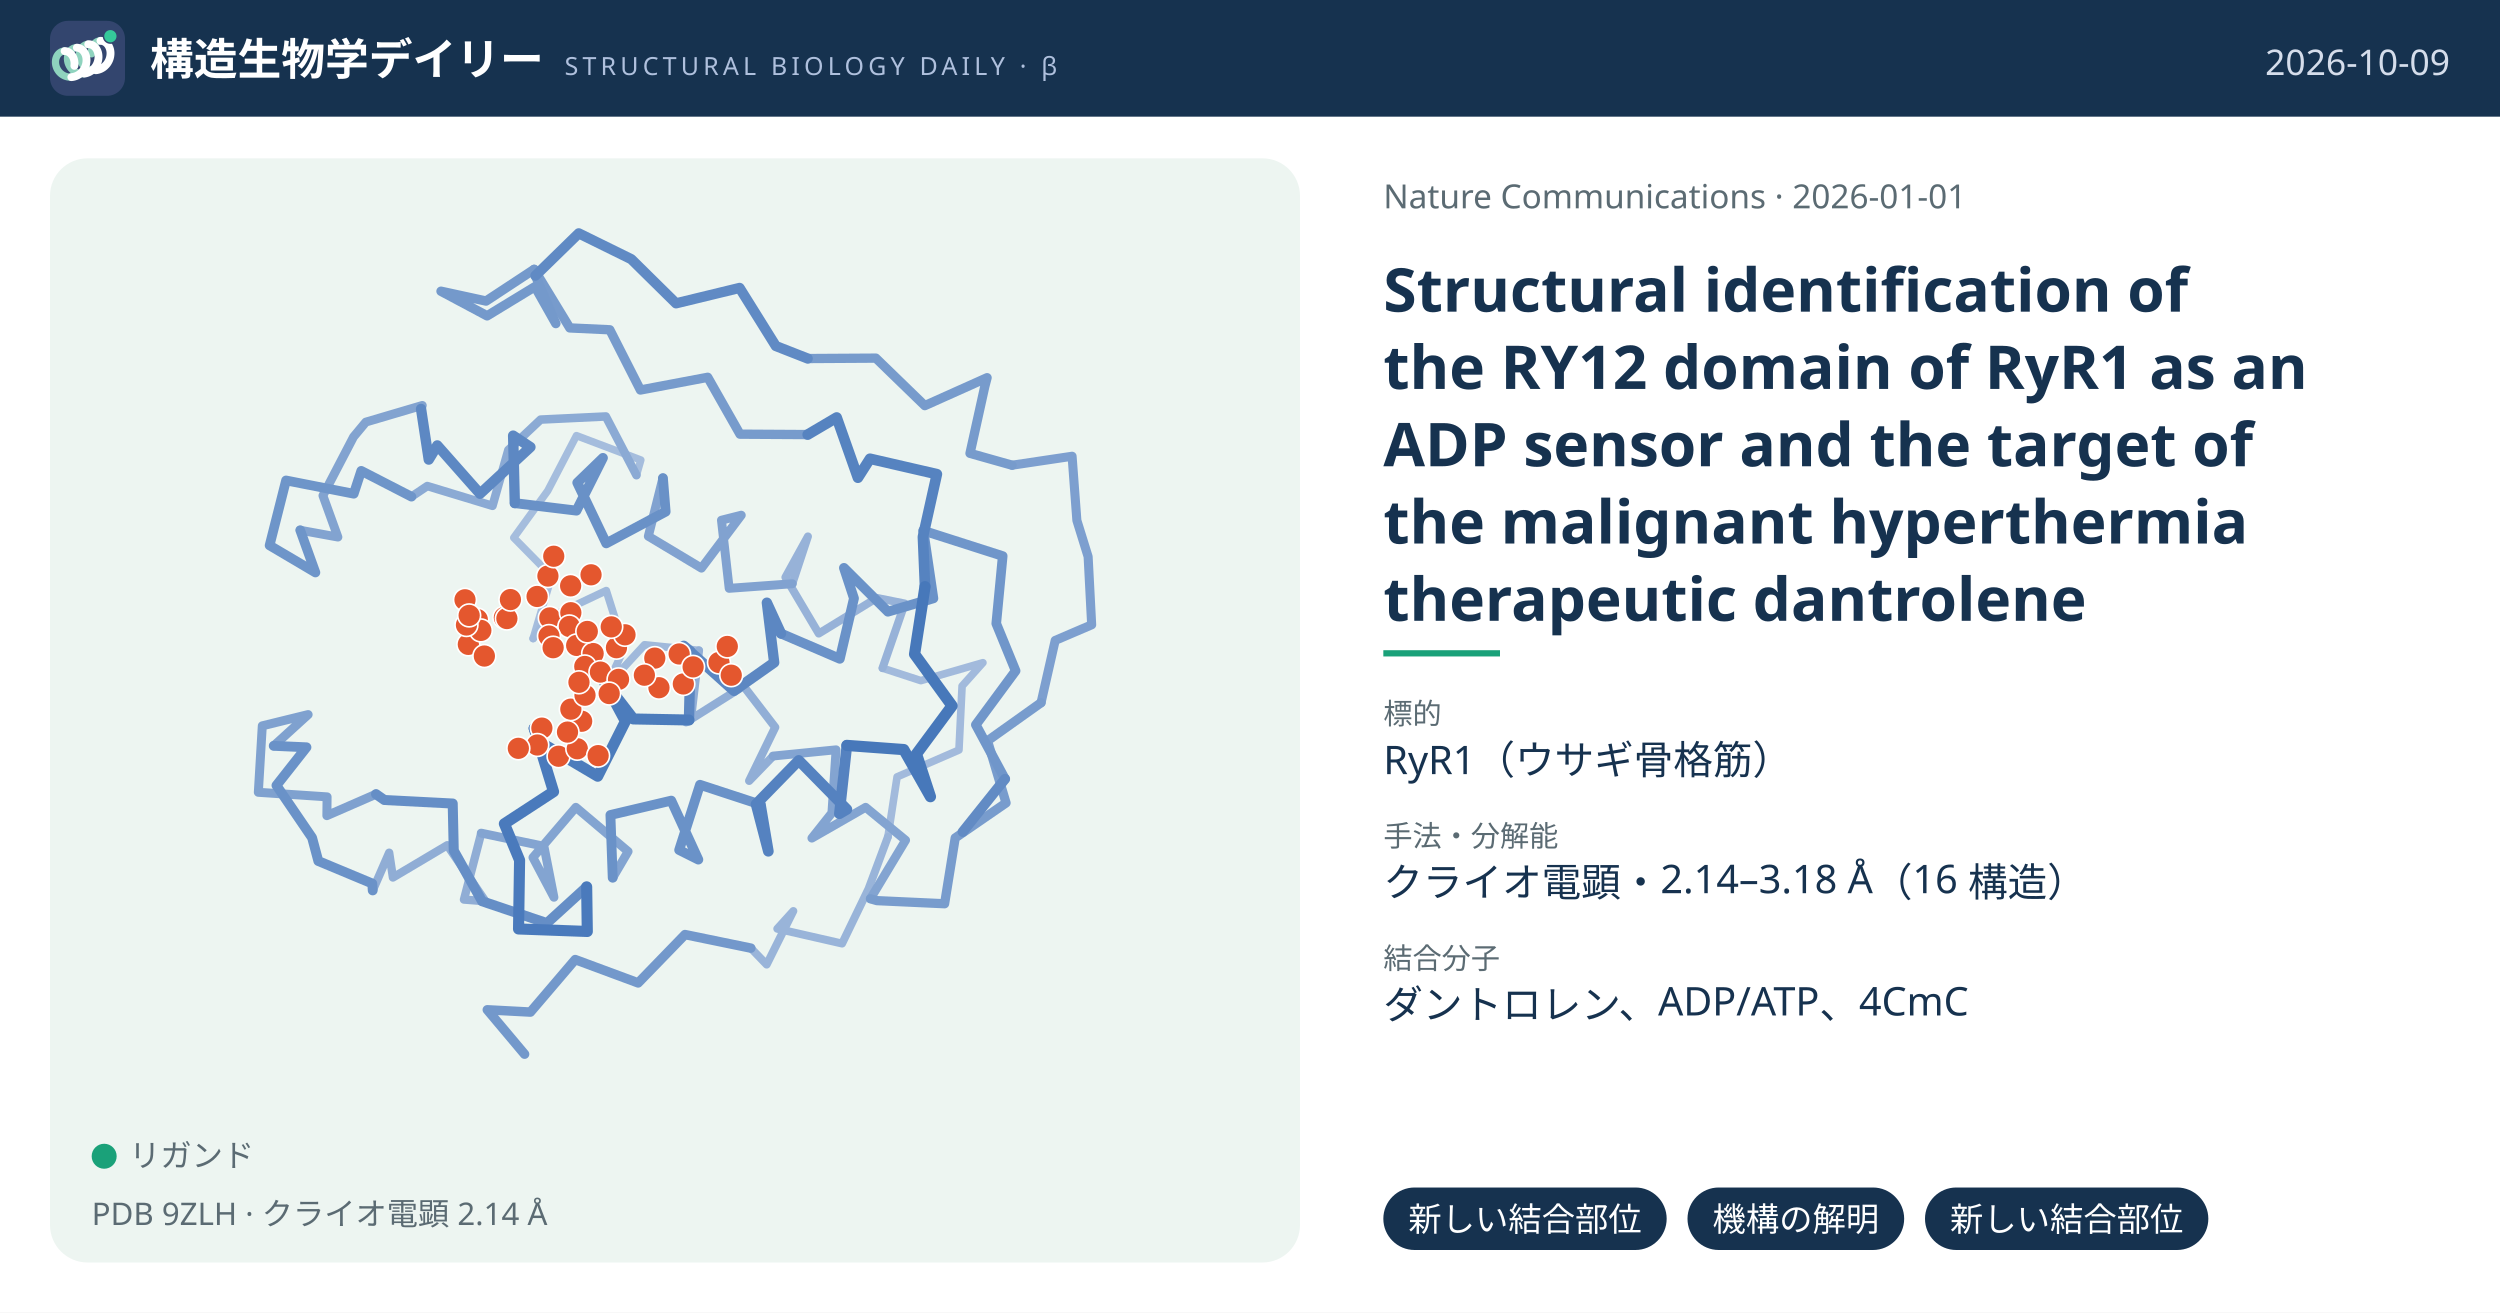
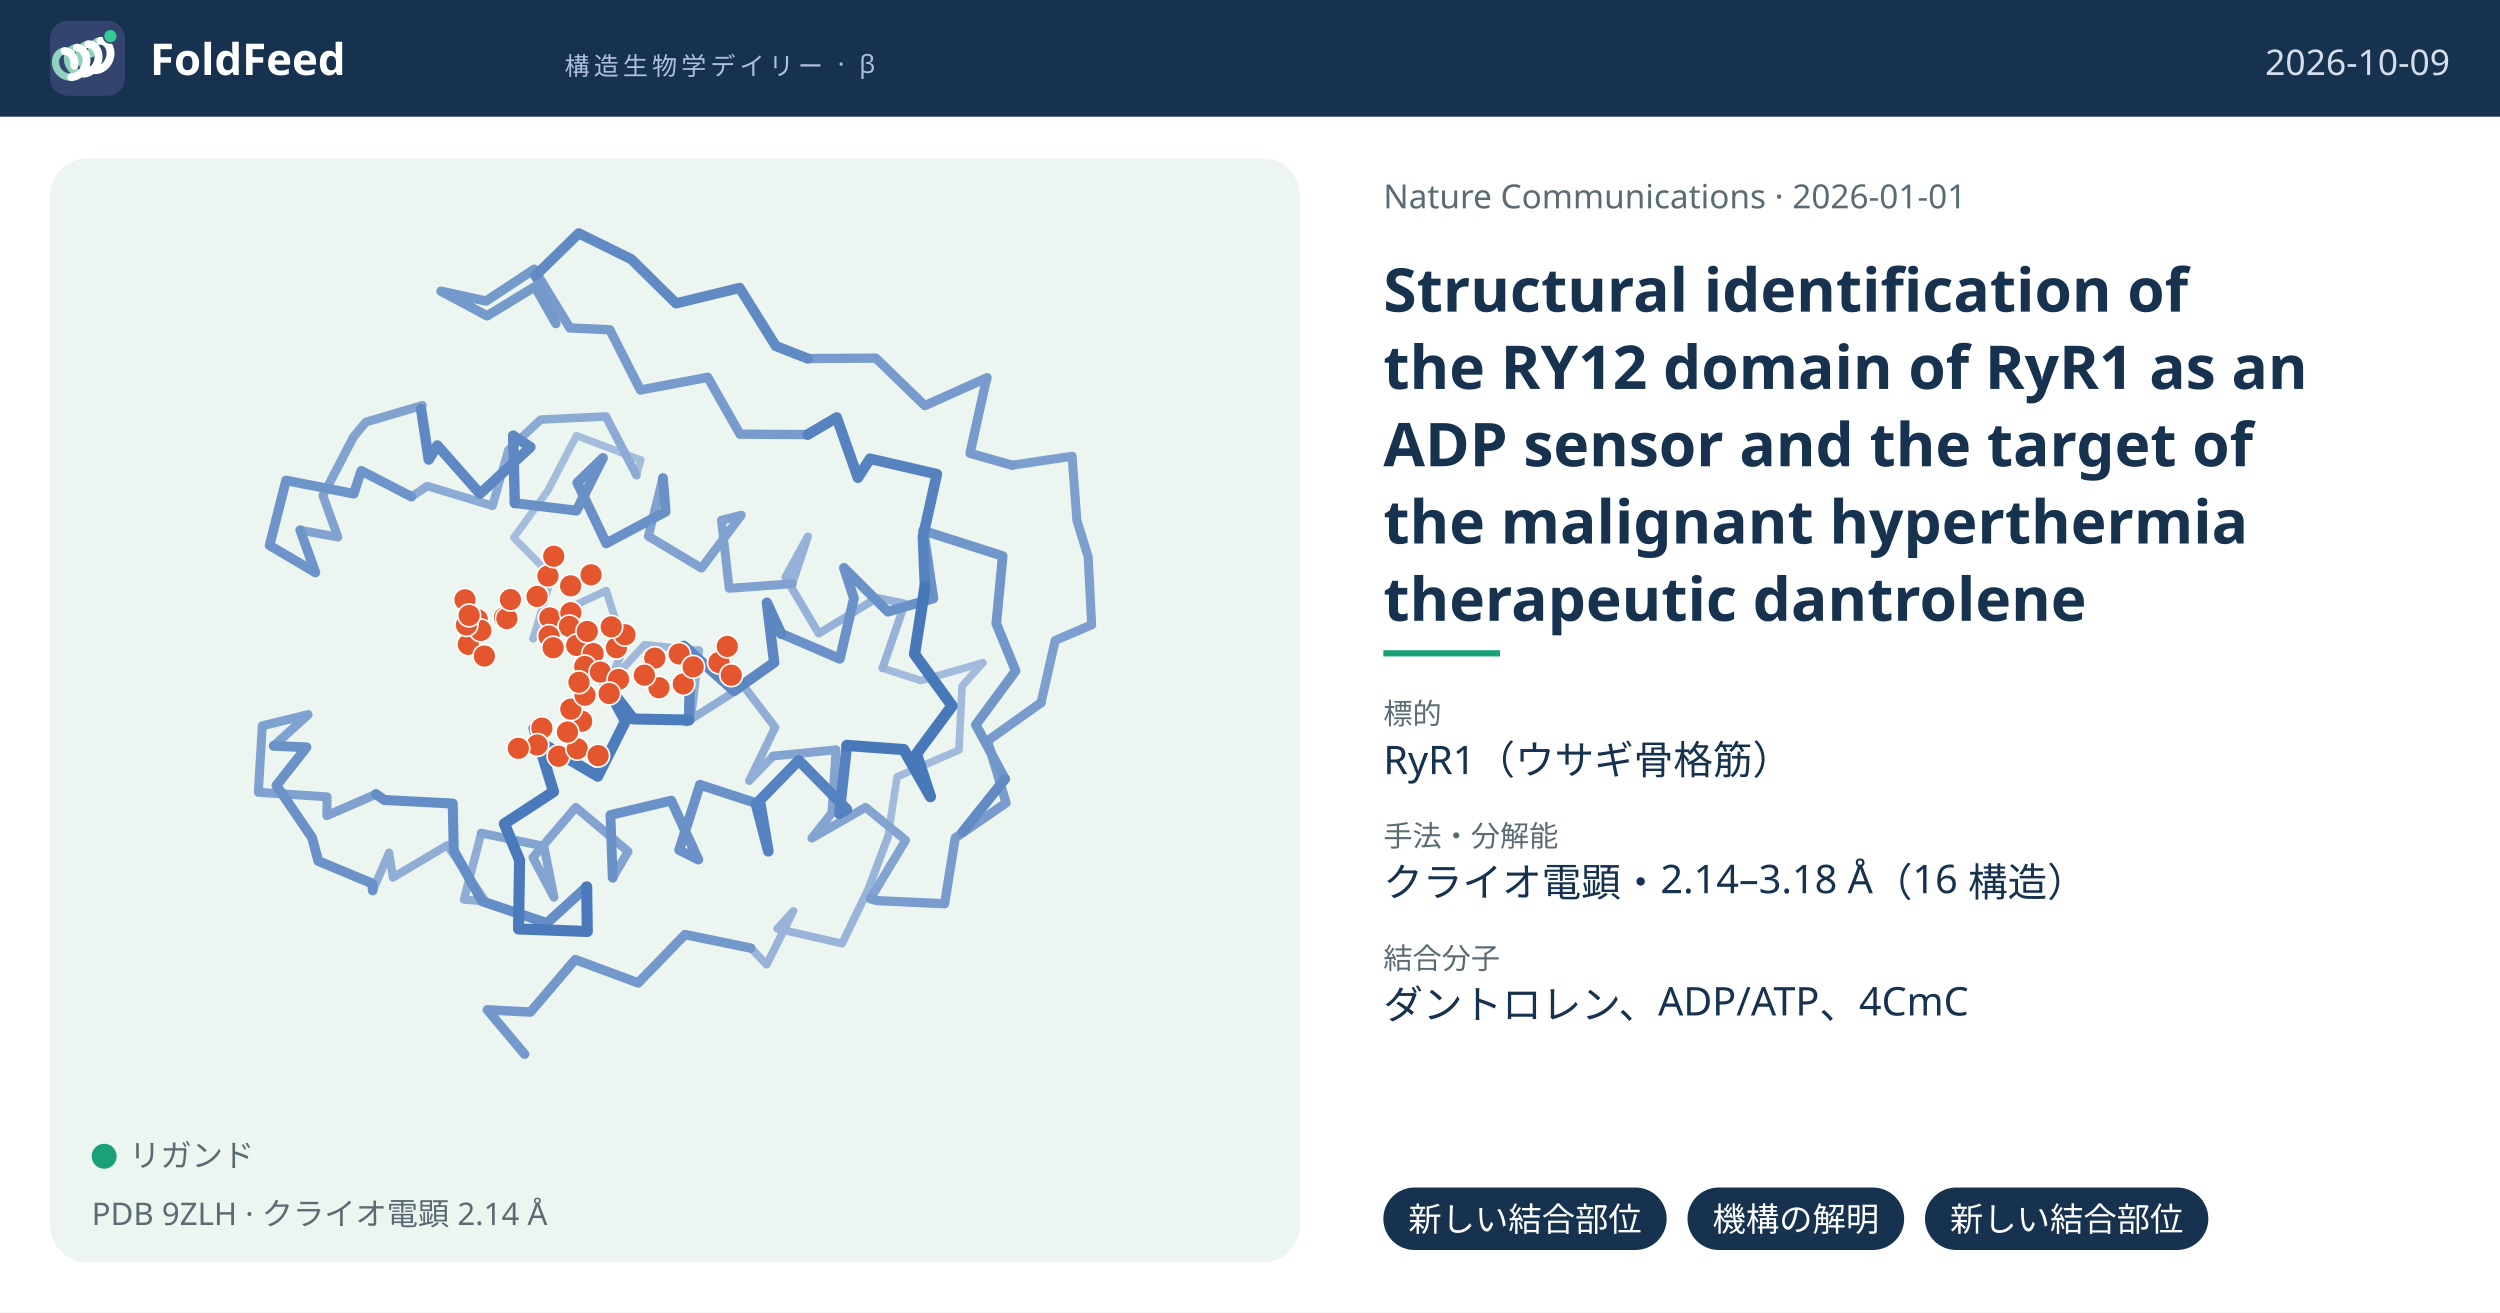
<svg xmlns="http://www.w3.org/2000/svg" width="1200" height="630" viewBox="0 0 1200 630" font-family="'Hiragino Sans','Hiragino Kaku Gothic ProN','Noto Sans JP','Yu Gothic',Meiryo,sans-serif">
  <rect width="1200" height="630" fill="#FFFFFF" />
  <rect width="1200" height="56" fill="#16324F" />
  <rect x="24" y="10" width="36" height="36" rx="8.64" fill="#33456E" />
  <path d="M31.02,24.52L30.59,24.55M30.59,24.55L30.18,24.61M30.18,24.61L29.77,24.73M29.77,24.73L29.37,24.89M29.37,24.89L28.99,25.10M28.99,25.10L28.63,25.35M28.63,25.35L28.28,25.64M28.28,25.64L27.97,25.96M27.97,25.96L27.68,26.33M27.68,26.33L27.42,26.72M27.42,26.72L27.20,27.15M27.20,27.15L27.01,27.61M27.01,27.61L26.85,28.08M26.85,28.08L26.74,28.58M26.74,28.58L26.66,29.10M26.66,29.10L26.63,29.62M26.63,29.62L26.64,30.16M26.64,30.16L26.69,30.70M26.69,30.70L26.78,31.24M26.78,31.24L26.92,31.78M26.92,31.78L27.09,32.31M27.09,32.31L27.31,32.83M27.31,32.83L27.57,33.33M27.57,33.33L27.87,33.81M27.87,33.81L28.20,34.27M28.20,34.27L28.57,34.71M28.57,34.71L28.98,35.12M28.98,35.12L29.41,35.49M29.41,35.49L29.88,35.83M29.88,35.83L30.36,36.13M30.36,36.13L30.88,36.39M30.88,36.39L31.41,36.61M31.41,36.61L31.96,36.78M31.96,36.78L32.52,36.91M32.52,36.91L33.09,36.99M33.09,36.99L33.67,37.03M33.67,37.03L34.25,37.02M36.90,22.88L36.48,22.89M36.48,22.89L36.06,22.94M36.06,22.94L35.64,23.05M35.64,23.05L35.24,23.20M35.24,23.20L34.86,23.39M34.86,23.39L34.49,23.63M34.49,23.63L34.14,23.90M34.14,23.90L33.82,24.22M33.82,24.22L33.52,24.57M33.52,24.57L33.25,24.96M33.25,24.96L33.02,25.38M33.02,25.38L32.82,25.83M32.82,25.83L32.65,26.30M32.65,26.30L32.53,26.79M32.53,26.79L32.44,27.30M32.44,27.30L32.40,27.83M32.40,27.83L32.39,28.36M32.39,28.36L32.43,28.90M32.43,28.90L32.51,29.44M32.51,29.44L32.63,29.98M32.63,29.98L32.80,30.51M32.80,30.51L33.01,31.03M33.01,31.03L33.25,31.54M33.25,31.54L33.54,32.03M33.54,32.03L33.86,32.50M33.86,32.50L34.22,32.94M34.22,32.94L34.62,33.36M34.62,33.36L35.04,33.74M35.04,33.74L35.50,34.09M35.50,34.09L35.98,34.40M35.98,34.40L36.49,34.67M36.49,34.67L37.01,34.90M37.01,34.90L37.56,35.09M37.56,35.09L38.12,35.23M38.12,35.23L38.68,35.33M38.68,35.33L39.26,35.38M39.26,35.38L39.84,35.38M39.84,35.38L40.42,35.33M42.36,21.24L41.93,21.28M41.93,21.28L41.52,21.37M41.52,21.37L41.12,21.50M41.12,21.50L40.72,21.68M40.72,21.68L40.35,21.91M40.35,21.91L40.00,22.17M40.00,22.17L39.67,22.48M39.67,22.48L39.36,22.82M39.36,22.82L39.09,23.20M39.09,23.20L38.84,23.61M38.84,23.61L38.63,24.05M38.63,24.05L38.46,24.52M38.46,24.52L38.32,25.00M38.32,25.00L38.22,25.51M38.22,25.51L38.17,26.03M38.17,26.03L38.15,26.56M38.15,26.56L38.18,27.10M38.18,27.10L38.24,27.64M38.24,27.64L38.35,28.18M38.35,28.18L38.51,28.71M38.51,28.71L38.70,29.24M38.70,29.24L38.94,29.75M38.94,29.75L39.21,30.25M39.21,30.25L39.53,30.72M39.53,30.72L39.88,31.17M39.88,31.17L40.26,31.60M40.26,31.60L40.68,31.99M40.68,31.99L41.13,32.35M41.13,32.35L41.60,32.67M41.60,32.67L42.10,32.95M42.10,32.95L42.62,33.20M42.62,33.20L43.16,33.40M43.16,33.40L43.72,33.55M43.72,33.55L44.28,33.66M44.28,33.66L44.86,33.72M44.86,33.72L45.43,33.74M45.43,33.74L46.01,33.71M48.24,19.59L47.81,19.62M47.81,19.62L47.40,19.69M47.40,19.69L46.99,19.81M46.99,19.81L46.59,19.98M46.59,19.98L46.22,20.19M46.22,20.19L45.86,20.45M45.86,20.45L45.52,20.74M45.52,20.74L45.21,21.08M45.21,21.08L44.92,21.45M44.92,21.45L44.67,21.85M44.67,21.85L44.45,22.28M44.45,22.28L44.26,22.74M44.26,22.74L44.12,23.22M44.12,23.22L44.01,23.72M44.01,23.72L43.94,24.23M43.94,24.23L43.91,24.76M43.91,24.76L43.92,25.30M43.92,25.30L43.98,25.84" stroke="#8FD3BE" stroke-width="3.48" stroke-linecap="round" fill="none" />
  <path d="M35.70,31.60L35.76,31.02M35.76,31.02L35.77,30.43M35.77,30.43L35.74,29.86M35.74,29.86L35.67,29.30M35.67,29.30L35.56,28.76M35.56,28.76L35.42,28.23M35.42,28.23L35.23,27.73M35.23,27.73L35.01,27.25M35.01,27.25L34.76,26.81M34.76,26.81L34.47,26.39M34.47,26.39L34.16,26.02M34.16,26.02L33.82,25.68M33.82,25.68L33.46,25.38M33.46,25.38L33.09,25.12M33.09,25.12L32.69,24.91M32.69,24.91L32.28,24.74M32.28,24.74L31.87,24.62M31.87,24.62L31.44,24.55M31.44,24.55L31.02,24.52M34.25,37.02L34.82,36.96M34.82,36.96L35.40,36.85M35.40,36.85L35.96,36.70M35.96,36.70L36.52,36.50M36.52,36.50L37.06,36.25M37.06,36.25L37.58,35.97M37.58,35.97L38.08,35.64M38.08,35.64L38.55,35.27M38.55,35.27L39.00,34.87M39.00,34.87L39.42,34.43M39.42,34.43L39.80,33.96M39.80,33.96L40.15,33.47M40.15,33.47L40.47,32.95M40.47,32.95L40.74,32.41M40.74,32.41L40.98,31.85M40.98,31.85L41.17,31.28M41.17,31.28L41.33,30.71M41.33,30.71L41.44,30.12M41.44,30.12L41.50,29.54M41.50,29.54L41.53,28.95M41.53,28.95L41.51,28.38M41.51,28.38L41.46,27.81M41.46,27.81L41.36,27.26M41.36,27.26L41.22,26.73M41.22,26.73L41.05,26.22M41.05,26.22L40.84,25.74M40.84,25.74L40.59,25.28M40.59,25.28L40.32,24.86M40.32,24.86L40.01,24.47M40.01,24.47L39.68,24.12M39.68,24.12L39.33,23.81M39.33,23.81L38.96,23.54M38.96,23.54L38.56,23.32M38.56,23.32L38.16,23.14M38.16,23.14L37.75,23.01M37.75,23.01L37.32,22.92M37.32,22.92L36.90,22.88M40.42,35.33L41.00,35.24M41.00,35.24L41.56,35.10M41.56,35.10L42.12,34.91M42.12,34.91L42.67,34.68M42.67,34.68L43.19,34.41M43.19,34.41L43.70,34.09M43.70,34.09L44.18,33.74M44.18,33.74L44.64,33.34M44.64,33.34L45.06,32.91M45.06,32.91L45.46,32.46M45.46,32.46L45.82,31.97M45.82,31.97L46.14,31.46M46.14,31.46L46.43,30.92M46.43,30.92L46.67,30.37M46.67,30.37L46.88,29.80M46.88,29.80L47.05,29.23M47.05,29.23L47.17,28.64M47.17,28.64L47.25,28.06M47.25,28.06L47.29,27.47M47.29,27.47L47.28,26.90M47.28,26.90L47.24,26.33M47.24,26.33L47.15,25.77M47.15,25.77L47.03,25.24M47.03,25.24L46.86,24.72M46.86,24.72L46.66,24.23M46.66,24.23L46.43,23.77M46.43,23.77L46.16,23.33M46.16,23.33L45.86,22.94M45.86,22.94L45.54,22.57M45.54,22.57L45.19,22.25M45.19,22.25L44.82,21.97M44.82,21.97L44.44,21.73M44.44,21.73L44.04,21.54M44.04,21.54L43.62,21.39M43.62,21.39L43.20,21.29M43.20,21.29L42.78,21.24M42.78,21.24L42.36,21.24M46.01,33.71L46.59,33.63M46.59,33.63L47.16,33.50M47.16,33.50L47.72,33.33M47.72,33.33L48.27,33.11M48.27,33.11L48.80,32.84M48.80,32.84L49.32,32.54M49.32,32.54L49.80,32.20M49.80,32.20L50.27,31.81M50.27,31.81L50.70,31.39M50.70,31.39L51.11,30.94M51.11,30.94L51.48,30.46M51.48,30.46L51.81,29.96M51.81,29.96L52.11,29.43M52.11,29.43L52.37,28.88M52.37,28.88L52.59,28.32M52.59,28.32L52.76,27.75M52.76,27.75L52.90,27.16M52.90,27.16L52.99,26.58M52.99,26.58L53.04,25.99M53.04,25.99L53.05,25.41M53.05,25.41L53.02,24.84M53.02,24.84L52.94,24.28M52.94,24.28L52.83,23.74M52.83,23.74L52.67,23.22M52.67,23.22L52.48,22.72M52.48,22.72L52.26,22.25M52.26,22.25L52.00,21.81M52.00,21.81L51.71,21.40M51.71,21.40L51.40,21.03M51.40,21.03L51.05,20.69M51.05,20.69L50.69,20.40M50.69,20.40L50.31,20.15M50.31,20.15L49.91,19.95M49.91,19.95L49.50,19.79M49.50,19.79L49.09,19.67M49.09,19.67L48.66,19.61M48.66,19.61L48.24,19.59" stroke="#FFFFFF" stroke-width="3.78" stroke-linecap="round" fill="none" />
  <circle cx="52.98" cy="17.38" r="3.31" fill="#35C99A" stroke="#33456E" stroke-width="0.72" />
-   <text x="72" y="36" font-size="21" font-weight="700" fill="#FFFFFF">構造生物学デイリー</text>
-   <text x="271" y="36" font-size="12" letter-spacing="2" fill="#AFC0DD">STRUCTURAL BIOLOGY DAILY · β</text>
+   <text x="72" y="36" font-size="21" font-weight="700" fill="#FFFFFF">FoldFeed</text>
+   <text x="271" y="36" font-size="12" letter-spacing="2" fill="#AFC0DD">構造生物学デイリー · β</text>
  <text x="1176" y="36" font-size="17" fill="#D5DDEB" text-anchor="end">2026-10-09</text>
  <rect x="24" y="76" width="600" height="530" rx="18" fill="#EDF5F1" />
  <g fill="none" stroke-linecap="round" stroke-linejoin="round">
    <polyline points="305.5,228.1 307.6,220.8 276.7,209.1 262.9,235.6 246.6,258.1 264.8,276.6 255.9,306.5" stroke="#a5bddd" stroke-width="3.60" />
    <polyline points="426.2,401.7 430.6,372.9 460.3,360.0 461.8,329.3 471.8,318.1 442.0,326.7 423.6,320.7" stroke="#a2badc" stroke-width="3.66" />
    <polyline points="255.9,306.5 262.4,297.0 291.0,283.5 299.7,311.0 291.4,329.0 309.4,309.5 335.5,312.2" stroke="#a0b9db" stroke-width="3.70" />
    <polyline points="360.4,455.1 368.0,463.0 380.8,437.3 373.1,445.8 404.2,452.9 416.9,426.6 426.2,401.7" stroke="#99b4d9" stroke-width="3.84" />
    <polyline points="423.6,320.7 434.3,289.7 420.9,287.0 393.0,304.1 377.0,277.1 387.8,257.5 380.3,280.2" stroke="#97b2d8" stroke-width="3.87" />
    <polyline points="335.5,312.2 331.7,344.8 329.3,346.7 356.9,329.3 372.1,349.1 359.6,374.8 371.1,362.9" stroke="#91aed6" stroke-width="3.97" />
    <polyline points="231.0,399.9 222.7,431.8 233.0,432.6 214.7,405.7 188.6,421.2 186.8,409.3 178.9,427.4" stroke="#90add5" stroke-width="4.01" />
    <polyline points="197.5,238.4 205.1,233.3 236.4,242.8 244.0,216.0 259.5,201.4 290.8,199.9 305.5,228.1" stroke="#8baad4" stroke-width="4.10" />
    <polyline points="294.1,421.3 301.5,408.7 276.4,387.5 255.8,411.6 265.9,430.7 261.1,406.2 231.0,399.9" stroke="#83a4d1" stroke-width="4.25" />
    <polyline points="371.1,362.9 401.3,359.9 399.3,390.2 389.7,402.3 415.5,387.5 434.7,403.3 417.8,431.4" stroke="#83a4d1" stroke-width="4.25" />
    <polyline points="202.1,196.3 202.7,194.6 175.6,202.6 169.7,209.7 155.0,237.9 162.2,257.8 144.1,254.5" stroke="#82a3d0" stroke-width="4.26" />
    <polyline points="380.3,280.2 350.0,282.4 346.3,249.7 355.8,247.3 336.7,272.7 311.2,257.4 318.2,229.5" stroke="#81a2d0" stroke-width="4.29" />
    <polyline points="131.4,358.0 147.9,343.0 125.9,348.4 124.0,380.3 157.0,382.5 156.9,391.5 180.5,381.2" stroke="#7fa1cf" stroke-width="4.32" />
    <polyline points="499.7,337.3 506.5,307.4 524.0,299.9 522.3,267.2 516.9,249.8 514.6,219.0 485.8,223.3" stroke="#7d9fcf" stroke-width="4.36" />
    <polyline points="417.8,431.4 420.9,432.3 453.4,433.8 458.5,402.2 482.9,385.4 474.0,355.6 499.7,337.3" stroke="#789ccd" stroke-width="4.45" />
    <polyline points="485.8,223.3 465.6,217.6 472.7,185.5 473.8,181.3 443.9,194.7 420.4,171.9 387.7,172.1" stroke="#779bcc" stroke-width="4.47" />
    <polyline points="256.4,129.3 273.5,157.4 292.7,158.3 307.4,187.2 339.7,181.1 355.2,208.4 387.7,208.6" stroke="#779bcc" stroke-width="4.49" />
    <polyline points="257.0,132.3 266.8,155.3 256.8,137.6 233.8,151.6 211.7,139.8 233.3,144.5 256.4,129.3" stroke="#7499cb" stroke-width="4.53" />
    <polyline points="251.8,506.0 233.9,484.7 254.6,485.8 276.1,460.6 306.3,471.8 328.8,448.6 360.4,455.1" stroke="#7398cb" stroke-width="4.55" />
    <polyline points="443.2,254.7 450.4,257.0 481.3,266.9 478.2,299.3 487.5,322.0 468.4,347.9 482.4,373.9" stroke="#7096ca" stroke-width="4.62" />
    <polyline points="144.1,254.5 151.4,274.8 129.4,261.8 137.3,230.6 169.8,237.0 173.4,226.0 197.5,238.4" stroke="#6e95c9" stroke-width="4.64" />
    <polyline points="365.0,386.2 336.0,376.7 326.0,408.0 335.2,412.6 322.2,384.3 293.0,391.2 294.1,421.3" stroke="#6a92c8" stroke-width="4.72" />
    <polyline points="374.9,304.1 403.1,316.2 409.9,287.2 405.1,272.6 426.2,293.6 448.0,287.2 443.2,254.7" stroke="#6a92c8" stroke-width="4.73" />
    <polyline points="178.9,427.4 178.7,424.1 152.8,413.3 149.8,402.1 132.7,377.0 147.1,358.7 131.4,358.0" stroke="#6a92c8" stroke-width="4.73" />
    <polyline points="318.2,229.5 319.5,245.6 291.0,260.8 277.1,231.7 289.4,219.8 276.7,245.1 247.1,241.5" stroke="#6991c7" stroke-width="4.74" />
    <polyline points="180.5,381.2 184.5,384.0 217.3,385.7 217.8,408.3 231.4,432.6 262.5,443.1 281.6,425.7" stroke="#658ec6" stroke-width="4.82" />
    <polyline points="482.4,373.9 462.1,399.3" stroke="#628bc4" stroke-width="4.88" />
    <polyline points="387.7,172.1 372.4,166.1 355.0,138.2 324.5,145.6 303.0,124.4 277.8,112.0 257.0,132.3" stroke="#608ac4" stroke-width="4.92" />
    <polyline points="247.1,241.5 246.3,209.1 254.6,214.6 230.4,237.0 209.9,213.8 205.8,220.6 202.1,196.3" stroke="#5d88c3" stroke-width="4.98" />
    <polyline points="330.7,345.6 331.5,312.7 328.2,310.0 352.3,331.6 371.6,318.0 368.1,289.3 374.9,304.1" stroke="#5c87c2" stroke-width="4.99" />
    <polyline points="387.7,208.6 401.6,200.4 411.8,229.3 417.6,220.2 449.7,227.6 443.0,257.7 444.0,281.6" stroke="#5683c0" stroke-width="5.11" />
    <polyline points="406.5,357.8 402.9,390.6 406.5,388.5 383.4,365.0 362.9,386.0 368.8,408.6 365.0,386.2" stroke="#5582c0" stroke-width="5.14" />
    <polyline points="256.4,349.6 259.0,356.1 286.9,372.6 300.2,346.2 289.3,326.0 304.0,345.1 330.7,345.6" stroke="#4c7cbc" stroke-width="5.29" />
    <polyline points="281.6,425.7 281.9,447.1 248.9,445.9 249.4,412.9 242.1,395.4 265.7,380.0 256.4,349.6" stroke="#4a7abc" stroke-width="5.34" />
    <polyline points="444.0,281.6 439.0,314.0 457.0,338.8 439.9,361.9 446.6,382.4 433.8,359.8 406.5,357.8" stroke="#4778ba" stroke-width="5.40" />
  </g>
  <g fill="#E4572E" stroke="#ffffff" stroke-width="0.8">
    <circle cx="229.1" cy="297.4" r="5.5" />
    <circle cx="224.8" cy="309.3" r="5.5" />
    <circle cx="242.1" cy="296.4" r="5.5" />
    <circle cx="223.2" cy="287.9" r="5.5" />
    <circle cx="230.8" cy="302.6" r="5.5" />
    <circle cx="232.5" cy="314.9" r="5.5" />
    <circle cx="223.9" cy="300.0" r="5.5" />
    <circle cx="225.2" cy="295.4" r="5.5" />
    <circle cx="243.3" cy="296.9" r="5.5" />
    <circle cx="245.0" cy="287.8" r="5.5" />
    <circle cx="257.8" cy="286.3" r="5.5" />
    <circle cx="263.9" cy="296.6" r="5.5" />
    <circle cx="263.0" cy="276.5" r="5.5" />
    <circle cx="265.8" cy="267.0" r="5.5" />
    <circle cx="273.9" cy="281.2" r="5.5" />
    <circle cx="283.7" cy="275.9" r="5.5" />
    <circle cx="274.0" cy="294.1" r="5.5" />
    <circle cx="273.3" cy="300.7" r="5.5" />
    <circle cx="263.5" cy="305.3" r="5.5" />
    <circle cx="265.5" cy="310.9" r="5.5" />
    <circle cx="276.8" cy="309.8" r="5.5" />
    <circle cx="284.7" cy="313.7" r="5.5" />
    <circle cx="280.7" cy="319.9" r="5.5" />
    <circle cx="295.9" cy="310.9" r="5.5" />
    <circle cx="300.0" cy="304.7" r="5.5" />
    <circle cx="293.4" cy="300.9" r="5.5" />
    <circle cx="281.9" cy="303.1" r="5.5" />
    <circle cx="268.1" cy="363.0" r="5.5" />
    <circle cx="279.2" cy="346.2" r="5.5" />
    <circle cx="274.0" cy="340.4" r="5.5" />
    <circle cx="280.8" cy="333.7" r="5.5" />
    <circle cx="277.9" cy="327.5" r="5.5" />
    <circle cx="288.2" cy="322.6" r="5.5" />
    <circle cx="296.9" cy="326.1" r="5.5" />
    <circle cx="316.3" cy="330.1" r="5.5" />
    <circle cx="326.0" cy="313.9" r="5.5" />
    <circle cx="260.1" cy="349.5" r="5.5" />
    <circle cx="328.0" cy="328.3" r="5.5" />
    <circle cx="332.7" cy="320.1" r="5.5" />
    <circle cx="314.3" cy="315.9" r="5.5" />
    <circle cx="257.9" cy="357.6" r="5.5" />
    <circle cx="277.1" cy="359.4" r="5.5" />
    <circle cx="309.3" cy="324.1" r="5.5" />
    <circle cx="272.4" cy="351.4" r="5.5" />
    <circle cx="345.1" cy="318.0" r="5.5" />
    <circle cx="248.8" cy="359.2" r="5.5" />
    <circle cx="287.1" cy="362.7" r="5.5" />
    <circle cx="292.4" cy="332.9" r="5.5" />
    <circle cx="349.1" cy="310.3" r="5.5" />
    <circle cx="351.0" cy="324.1" r="5.5" />
  </g>
  <circle cx="50" cy="555" r="6" fill="#1AA179" />
  <text x="62" y="560" font-size="15" fill="#5B6B73">リガンド</text>
  <text x="44" y="588" font-size="15" fill="#5B6B73">PDB 9ZLH · クライオ電顕 2.14 Å</text>
  <text x="664" y="100.0" font-size="16" font-weight="400" fill="#5B6B73">Nature Communications  ·  2026-01-01</text>
  <text x="664" y="149.6" font-size="29" font-weight="700" fill="#16324F">Structural identification of</text>
  <text x="664" y="186.7" font-size="29" font-weight="700" fill="#16324F">the RY12 domain of RyR1 as an</text>
  <text x="664" y="223.8" font-size="29" font-weight="700" fill="#16324F">ADP sensor and the target of</text>
  <text x="664" y="260.9" font-size="29" font-weight="700" fill="#16324F">the malignant hyperthermia</text>
  <text x="664" y="298.0" font-size="29" font-weight="700" fill="#16324F">therapeutic dantrolene</text>
  <line x1="664" y1="313.6" x2="720" y2="313.6" stroke="#1AA179" stroke-width="3" />
  <text x="664" y="347.6" font-size="14" font-weight="400" fill="#5B6B73">標的</text>
  <text x="664" y="371.6" font-size="19" font-weight="500" fill="#16324F">RyR1（ウサギ骨格筋）</text>
  <text x="664" y="406.3" font-size="14" font-weight="400" fill="#5B6B73">手法・分解能</text>
  <text x="664" y="430.3" font-size="19" font-weight="500" fill="#16324F">クライオ電顕・2.14–3.18 Å（16 構造）</text>
  <text x="664" y="465.0" font-size="14" font-weight="400" fill="#5B6B73">結合分子</text>
  <text x="664" y="489.0" font-size="19" font-weight="500" fill="#16324F">ダントロレン、ADP/ATP、4CmC</text>
  <rect x="664" y="570" width="136" height="30" rx="15" fill="#16324F" />
  <text x="676" y="591" font-size="16" fill="#FFFFFF">新しい結合部位</text>
  <rect x="810.0" y="570" width="104" height="30" rx="15" fill="#16324F" />
  <text x="822.0" y="591" font-size="16" fill="#FFFFFF">機構の解明</text>
  <rect x="924.0" y="570" width="136" height="30" rx="15" fill="#16324F" />
  <text x="936.0" y="591" font-size="16" fill="#FFFFFF">新しい結合部位</text>
</svg>
